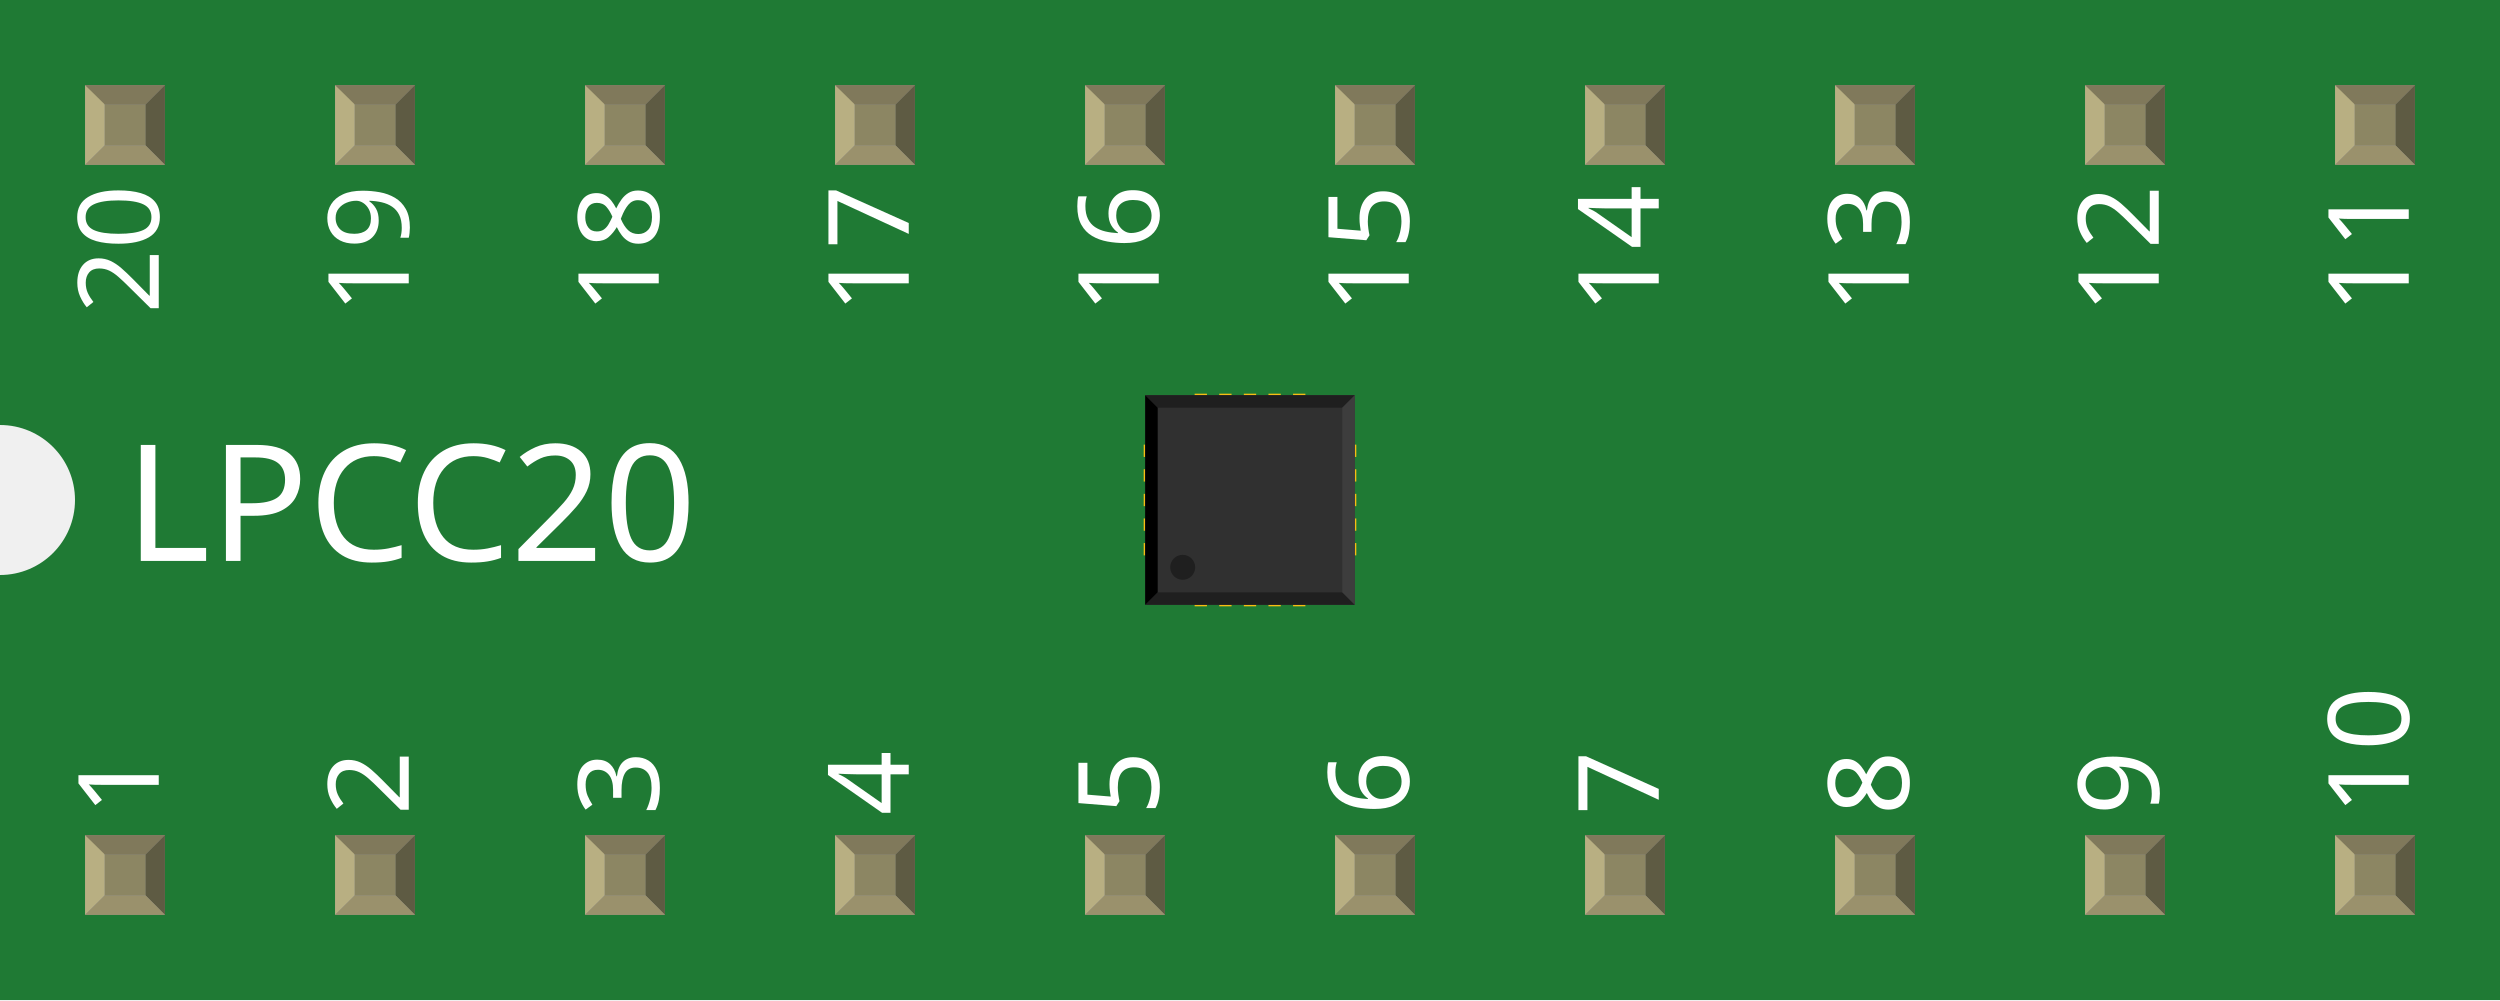
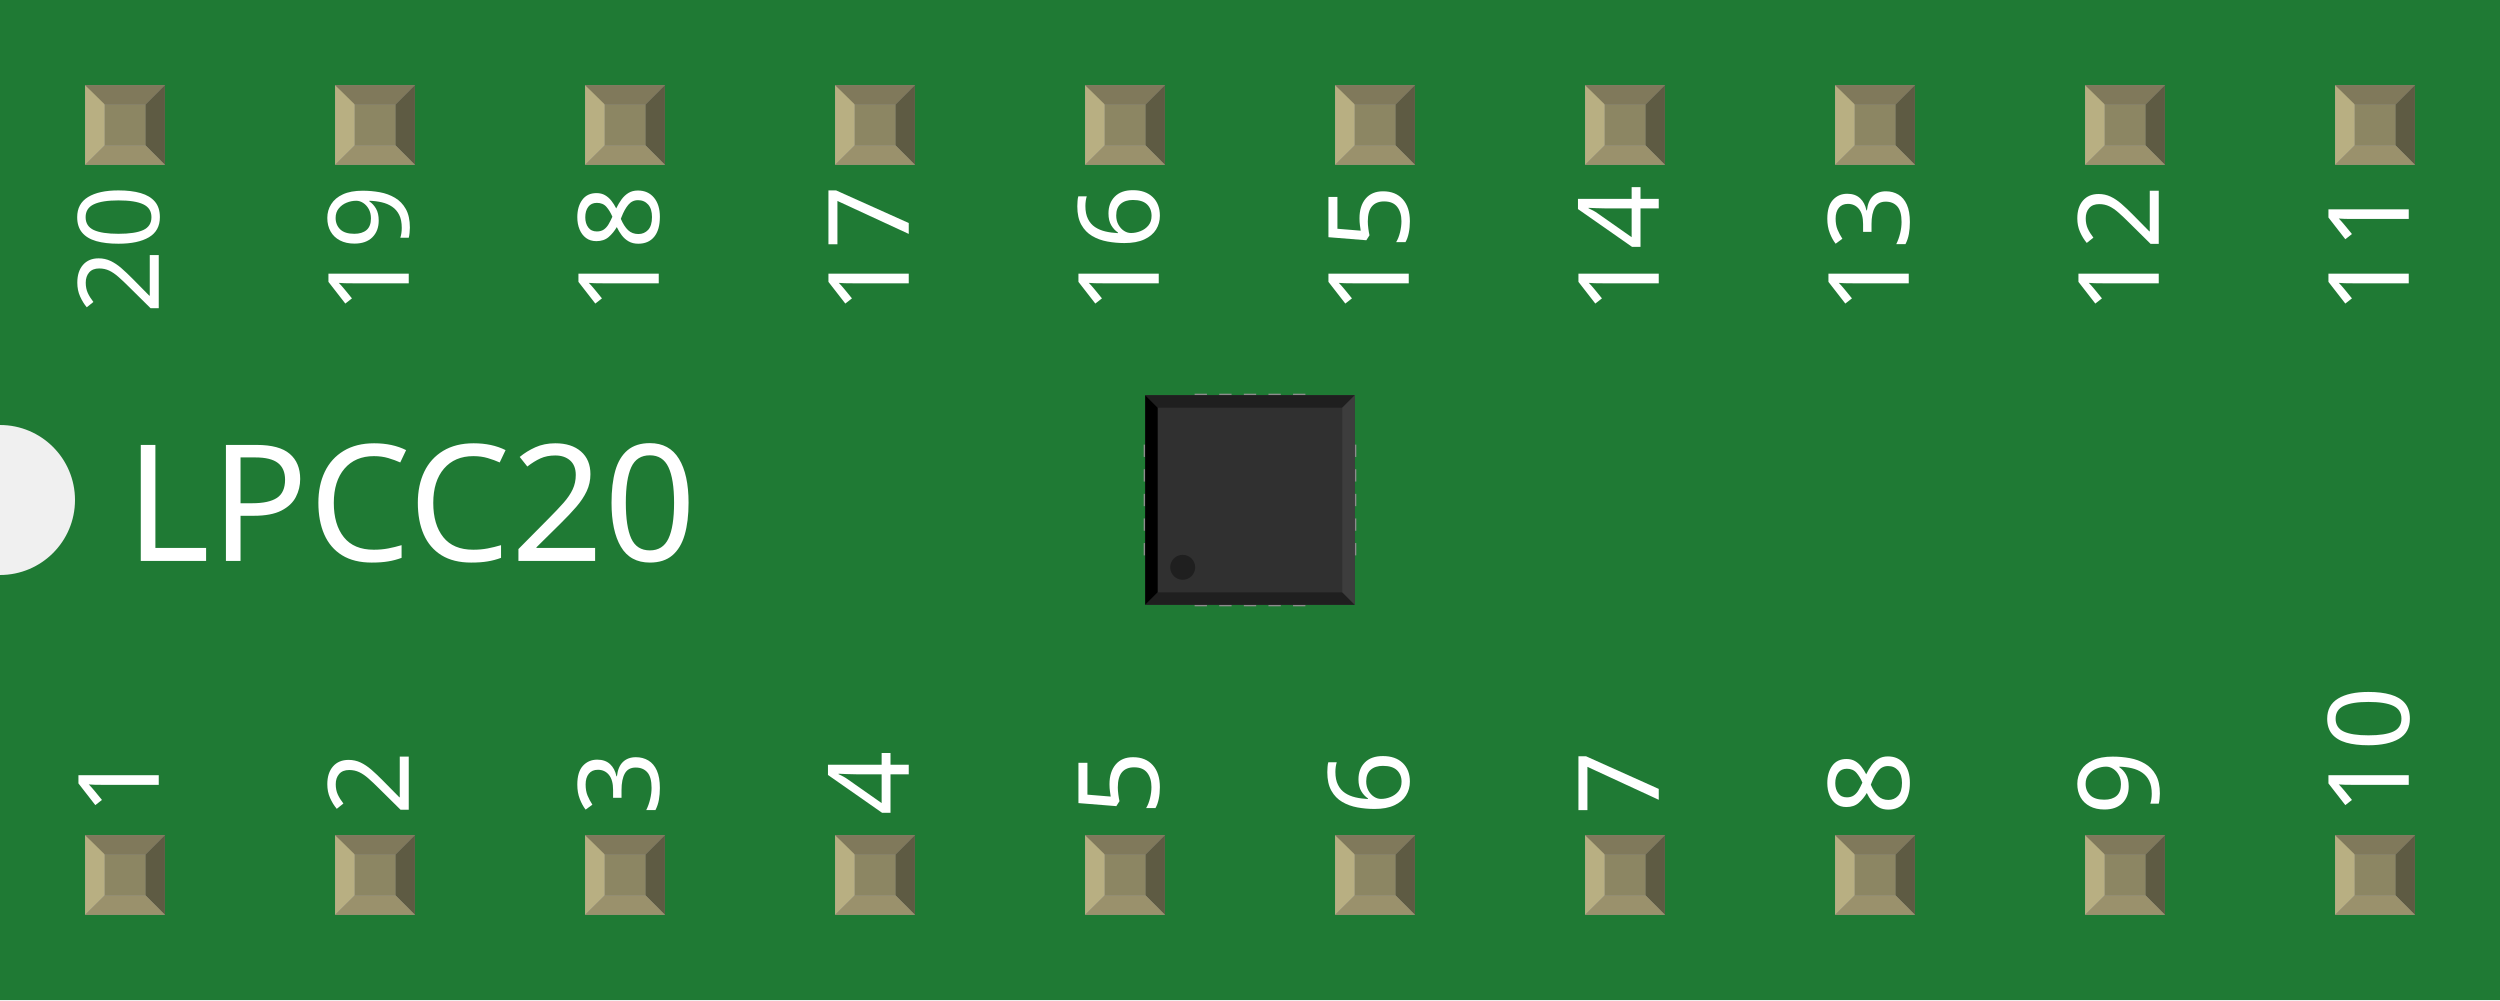
<svg xmlns="http://www.w3.org/2000/svg" width="1in" x="0in" version="1.2" y="0in" height="0.4in" viewBox="0 0 1000 400" baseProfile="tiny">
  <g id="breadboard">
    <g id="icon">
      <path fill="#1F7A34" stroke="none" stroke-width="0" d="M0,0L0,170A30,30 0 0 1 0,230L0,400L1000,400L1000,0L0,0z" />
      <g transform="translate(414.961,114.961)">
        <g transform="matrix(0.5, 0, 0, 0.5, 42.5197, 42.5197)">
-           <rect width="9.843" x="40.748" y="0" fill="#F7BD13" connectorname="5" height="22.047" stroke="none" stroke-linecap="round" stroke-width="0" />
-           <rect width="9.843" x="80.118" y="0" fill="#F7BD13" connectorname="3" height="22.047" stroke="none" stroke-linecap="round" stroke-width="0" />
-           <rect width="9.843" x="60.433" y="0" fill="#F7BD13" connectorname="4" height="22.047" stroke="none" stroke-linecap="round" stroke-width="0" />
-           <rect width="9.843" x="99.803" y="0" fill="#F7BD13" connectorname="2" height="22.047" stroke="none" stroke-linecap="round" stroke-width="0" />
-           <rect width="9.843" x="119.488" y="0" fill="#F7BD13" connectorname="1" height="22.047" stroke="none" stroke-linecap="round" stroke-width="0" />
-           <rect width="22.047" x="0" y="119.488" fill="#F7BD13" connectorname="10" height="9.843" stroke="none" stroke-linecap="round" stroke-width="0" />
-           <rect width="22.047" x="0" y="80.118" fill="#F7BD13" connectorname="8" height="9.843" stroke="none" stroke-linecap="round" stroke-width="0" />
-           <rect width="22.047" x="0" y="99.803" fill="#F7BD13" connectorname="9" height="9.843" stroke="none" stroke-linecap="round" stroke-width="0" />
-           <rect width="22.047" x="0" y="60.433" fill="#F7BD13" connectorname="7" height="9.843" stroke="none" stroke-linecap="round" stroke-width="0" />
-           <rect width="22.047" x="0" y="40.748" fill="#F7BD13" connectorname="6" height="9.843" stroke="none" stroke-linecap="round" stroke-width="0" />
-           <rect width="9.843" x="119.488" y="148.032" fill="#F7BD13" connectorname="15" height="22.047" stroke="none" stroke-linecap="round" stroke-width="0" />
-           <rect width="9.843" x="80.118" y="148.032" fill="#F7BD13" connectorname="13" height="22.047" stroke="none" stroke-linecap="round" stroke-width="0" />
-           <rect width="9.843" x="99.803" y="148.032" fill="#F7BD13" connectorname="14" height="22.047" stroke="none" stroke-linecap="round" stroke-width="0" />
-           <rect width="9.843" x="60.433" y="148.032" fill="#F7BD13" connectorname="12" height="22.047" stroke="none" stroke-linecap="round" stroke-width="0" />
-           <rect width="9.843" x="40.748" y="148.032" fill="#F7BD13" connectorname="11" height="22.047" stroke="none" stroke-linecap="round" stroke-width="0" />
-           <rect width="22.047" x="148.032" y="40.748" fill="#F7BD13" connectorname="20" height="9.843" stroke="none" stroke-linecap="round" stroke-width="0" />
-           <rect width="22.047" x="148.032" y="80.118" fill="#F7BD13" connectorname="18" height="9.843" stroke="none" stroke-linecap="round" stroke-width="0" />
-           <rect width="22.047" x="148.032" y="60.433" fill="#F7BD13" connectorname="19" height="9.843" stroke="none" stroke-linecap="round" stroke-width="0" />
-           <rect width="22.047" x="148.032" y="99.803" fill="#F7BD13" connectorname="17" height="9.843" stroke="none" stroke-linecap="round" stroke-width="0" />
-           <rect width="22.047" x="148.032" y="119.488" fill="#F7BD13" connectorname="16" height="9.843" stroke="none" stroke-linecap="round" stroke-width="0" />
+           <rect width="9.843" x="40.748" y="0" fill="#8c8c8c" connectorname="5" height="22.047" stroke="none" stroke-linecap="round" stroke-width="0" />
+           <rect width="9.843" x="80.118" y="0" fill="#8c8c8c" connectorname="3" height="22.047" stroke="none" stroke-linecap="round" stroke-width="0" />
+           <rect width="9.843" x="60.433" y="0" fill="#8c8c8c" connectorname="4" height="22.047" stroke="none" stroke-linecap="round" stroke-width="0" />
+           <rect width="9.843" x="99.803" y="0" fill="#8c8c8c" connectorname="2" height="22.047" stroke="none" stroke-linecap="round" stroke-width="0" />
+           <rect width="9.843" x="119.488" y="0" fill="#8c8c8c" connectorname="1" height="22.047" stroke="none" stroke-linecap="round" stroke-width="0" />
+           <rect width="22.047" x="0" y="119.488" fill="#8c8c8c" connectorname="10" height="9.843" stroke="none" stroke-linecap="round" stroke-width="0" />
+           <rect width="22.047" x="0" y="80.118" fill="#8c8c8c" connectorname="8" height="9.843" stroke="none" stroke-linecap="round" stroke-width="0" />
+           <rect width="22.047" x="0" y="99.803" fill="#8c8c8c" connectorname="9" height="9.843" stroke="none" stroke-linecap="round" stroke-width="0" />
+           <rect width="22.047" x="0" y="60.433" fill="#8c8c8c" connectorname="7" height="9.843" stroke="none" stroke-linecap="round" stroke-width="0" />
+           <rect width="22.047" x="0" y="40.748" fill="#8c8c8c" connectorname="6" height="9.843" stroke="none" stroke-linecap="round" stroke-width="0" />
+           <rect width="9.843" x="119.488" y="148.032" fill="#8c8c8c" connectorname="15" height="22.047" stroke="none" stroke-linecap="round" stroke-width="0" />
+           <rect width="9.843" x="80.118" y="148.032" fill="#8c8c8c" connectorname="13" height="22.047" stroke="none" stroke-linecap="round" stroke-width="0" />
+           <rect width="9.843" x="99.803" y="148.032" fill="#8c8c8c" connectorname="14" height="22.047" stroke="none" stroke-linecap="round" stroke-width="0" />
+           <rect width="9.843" x="60.433" y="148.032" fill="#8c8c8c" connectorname="12" height="22.047" stroke="none" stroke-linecap="round" stroke-width="0" />
+           <rect width="9.843" x="40.748" y="148.032" fill="#8c8c8c" connectorname="11" height="22.047" stroke="none" stroke-linecap="round" stroke-width="0" />
+           <rect width="22.047" x="148.032" y="40.748" fill="#8c8c8c" connectorname="20" height="9.843" stroke="none" stroke-linecap="round" stroke-width="0" />
+           <rect width="22.047" x="148.032" y="80.118" fill="#8c8c8c" connectorname="18" height="9.843" stroke="none" stroke-linecap="round" stroke-width="0" />
+           <rect width="22.047" x="148.032" y="60.433" fill="#8c8c8c" connectorname="19" height="9.843" stroke="none" stroke-linecap="round" stroke-width="0" />
+           <rect width="22.047" x="148.032" y="99.803" fill="#8c8c8c" connectorname="17" height="9.843" stroke="none" stroke-linecap="round" stroke-width="0" />
+           <rect width="22.047" x="148.032" y="119.488" fill="#8c8c8c" connectorname="16" height="9.843" stroke="none" stroke-linecap="round" stroke-width="0" />
          <rect width="167.677" x="1.201" y="1.201" fill="#303030" height="167.677" stroke="none" stroke-width="0" />
          <polygon fill="#1f1f1f" points="1.201,1.201 168.878,1.201 158.878,11.201 11.201,11.201" />
          <polygon fill="#1f1f1f" points="1.201,168.878 168.878,168.878 158.878,158.878 11.201,158.878" />
          <polygon fill="#000000" points="1.201,1.201 1.201,168.878 11.201,158.878 11.201,11.201" />
          <polygon fill="#3d3d3d" points="168.878,1.201 168.878,168.878 158.878,158.878 158.878,11.201" />
          <circle fill="#1f1f1f" cx="31.201" cy="138.878" stroke="none" r="10" stroke-width="0" />
        </g>
      </g>
      <text x="50" y="224.375" font-family="OCRA" fill="white" text-anchor="start" stroke="none" id="label" stroke-width="0" font-size="65">LPCC20</text>
      <g transform="translate(63.5,326.05)">
        <g transform="rotate(-90)">
          <text x="0" y="0" font-family="OCRA" fill="white" text-anchor="start" stroke="none" stroke-width="0" font-size="45">1</text>
        </g>
      </g>
      <g transform="translate(63.5,73.95)">
        <g transform="rotate(-90)">
          <text x="0" y="0" font-family="OCRA" fill="white" text-anchor="end" stroke="none" stroke-width="0" font-size="45">20</text>
        </g>
      </g>
      <g transform="translate(163.5,326.05)">
        <g transform="rotate(-90)">
          <text x="0" y="0" font-family="OCRA" fill="white" text-anchor="start" stroke="none" stroke-width="0" font-size="45">2</text>
        </g>
      </g>
      <g transform="translate(163.5,73.95)">
        <g transform="rotate(-90)">
          <text x="0" y="0" font-family="OCRA" fill="white" text-anchor="end" stroke="none" stroke-width="0" font-size="45">19</text>
        </g>
      </g>
      <g transform="translate(263.5,326.05)">
        <g transform="rotate(-90)">
          <text x="0" y="0" font-family="OCRA" fill="white" text-anchor="start" stroke="none" stroke-width="0" font-size="45">3</text>
        </g>
      </g>
      <g transform="translate(263.5,73.95)">
        <g transform="rotate(-90)">
          <text x="0" y="0" font-family="OCRA" fill="white" text-anchor="end" stroke="none" stroke-width="0" font-size="45">18</text>
        </g>
      </g>
      <g transform="translate(363.5,326.05)">
        <g transform="rotate(-90)">
          <text x="0" y="0" font-family="OCRA" fill="white" text-anchor="start" stroke="none" stroke-width="0" font-size="45">4</text>
        </g>
      </g>
      <g transform="translate(363.5,73.95)">
        <g transform="rotate(-90)">
          <text x="0" y="0" font-family="OCRA" fill="white" text-anchor="end" stroke="none" stroke-width="0" font-size="45">17</text>
        </g>
      </g>
      <g transform="translate(463.5,326.05)">
        <g transform="rotate(-90)">
          <text x="0" y="0" font-family="OCRA" fill="white" text-anchor="start" stroke="none" stroke-width="0" font-size="45">5</text>
        </g>
      </g>
      <g transform="translate(463.5,73.95)">
        <g transform="rotate(-90)">
          <text x="0" y="0" font-family="OCRA" fill="white" text-anchor="end" stroke="none" stroke-width="0" font-size="45">16</text>
        </g>
      </g>
      <g transform="translate(563.5,326.05)">
        <g transform="rotate(-90)">
          <text x="0" y="0" font-family="OCRA" fill="white" text-anchor="start" stroke="none" stroke-width="0" font-size="45">6</text>
        </g>
      </g>
      <g transform="translate(563.5,73.95)">
        <g transform="rotate(-90)">
          <text x="0" y="0" font-family="OCRA" fill="white" text-anchor="end" stroke="none" stroke-width="0" font-size="45">15</text>
        </g>
      </g>
      <g transform="translate(663.5,326.05)">
        <g transform="rotate(-90)">
          <text x="0" y="0" font-family="OCRA" fill="white" text-anchor="start" stroke="none" stroke-width="0" font-size="45">7</text>
        </g>
      </g>
      <g transform="translate(663.5,73.95)">
        <g transform="rotate(-90)">
          <text x="0" y="0" font-family="OCRA" fill="white" text-anchor="end" stroke="none" stroke-width="0" font-size="45">14</text>
        </g>
      </g>
      <g transform="translate(763.5,326.05)">
        <g transform="rotate(-90)">
          <text x="0" y="0" font-family="OCRA" fill="white" text-anchor="start" stroke="none" stroke-width="0" font-size="45">8</text>
        </g>
      </g>
      <g transform="translate(763.5,73.95)">
        <g transform="rotate(-90)">
          <text x="0" y="0" font-family="OCRA" fill="white" text-anchor="end" stroke="none" stroke-width="0" font-size="45">13</text>
        </g>
      </g>
      <g transform="translate(863.5,326.05)">
        <g transform="rotate(-90)">
          <text x="0" y="0" font-family="OCRA" fill="white" text-anchor="start" stroke="none" stroke-width="0" font-size="45">9</text>
        </g>
      </g>
      <g transform="translate(863.5,73.95)">
        <g transform="rotate(-90)">
          <text x="0" y="0" font-family="OCRA" fill="white" text-anchor="end" stroke="none" stroke-width="0" font-size="45">12</text>
        </g>
      </g>
      <g transform="translate(963.5,326.05)">
        <g transform="rotate(-90)">
          <text x="0" y="0" font-family="OCRA" fill="white" text-anchor="start" stroke="none" stroke-width="0" font-size="45">10</text>
        </g>
      </g>
      <g transform="translate(963.5,73.95)">
        <g transform="rotate(-90)">
          <text x="0" y="0" font-family="OCRA" fill="white" text-anchor="end" stroke="none" stroke-width="0" font-size="45">11</text>
        </g>
      </g>
    </g>
    <g transform="translate(34.035,334.05)">
      <rect width="31.93" x="0" y="0" fill="#8D8C8C" height="31.9" id="connector0pin" />
      <rect width="16.444" x="7.792" y="7.735" fill="#8C8663" height="16.415" />
      <polygon fill="#B8AF82" points="0,31.9,7.792,24.137,7.792,6.972,0,0" />
      <polygon fill="#80795B" points="24.208,7.763,7.903,7.763,0,0,31.93,0" />
      <polygon fill="#5E5B43" points="24.208,24.137,24.208,7.763,31.93,0,31.93,31.9" />
      <polygon fill="#9A916C" points="0,31.9,7.875,24.137,24.208,24.137,31.93,31.9" />
    </g>
    <g transform="translate(34.035,34.05)">
      <rect width="31.93" x="0" y="0" fill="#8D8C8C" height="31.9" id="connector19pin" />
      <rect width="16.444" x="7.792" y="7.735" fill="#8C8663" height="16.415" />
      <polygon fill="#B8AF82" points="0,31.9,7.792,24.137,7.792,6.972,0,0" />
      <polygon fill="#80795B" points="24.208,7.763,7.903,7.763,0,0,31.93,0" />
      <polygon fill="#5E5B43" points="24.208,24.137,24.208,7.763,31.93,0,31.93,31.9" />
      <polygon fill="#9A916C" points="0,31.9,7.875,24.137,24.208,24.137,31.93,31.9" />
    </g>
    <g transform="translate(134.035,334.05)">
      <rect width="31.93" x="0" y="0" fill="#8D8C8C" height="31.9" id="connector1pin" />
      <rect width="16.444" x="7.792" y="7.735" fill="#8C8663" height="16.415" />
      <polygon fill="#B8AF82" points="0,31.9,7.792,24.137,7.792,6.972,0,0" />
      <polygon fill="#80795B" points="24.208,7.763,7.903,7.763,0,0,31.93,0" />
      <polygon fill="#5E5B43" points="24.208,24.137,24.208,7.763,31.93,0,31.93,31.9" />
      <polygon fill="#9A916C" points="0,31.9,7.875,24.137,24.208,24.137,31.93,31.9" />
    </g>
    <g transform="translate(134.035,34.05)">
      <rect width="31.93" x="0" y="0" fill="#8D8C8C" height="31.9" id="connector18pin" />
      <rect width="16.444" x="7.792" y="7.735" fill="#8C8663" height="16.415" />
      <polygon fill="#B8AF82" points="0,31.9,7.792,24.137,7.792,6.972,0,0" />
      <polygon fill="#80795B" points="24.208,7.763,7.903,7.763,0,0,31.93,0" />
      <polygon fill="#5E5B43" points="24.208,24.137,24.208,7.763,31.93,0,31.93,31.9" />
      <polygon fill="#9A916C" points="0,31.9,7.875,24.137,24.208,24.137,31.93,31.9" />
    </g>
    <g transform="translate(234.035,334.05)">
      <rect width="31.93" x="0" y="0" fill="#8D8C8C" height="31.9" id="connector2pin" />
      <rect width="16.444" x="7.792" y="7.735" fill="#8C8663" height="16.415" />
      <polygon fill="#B8AF82" points="0,31.9,7.792,24.137,7.792,6.972,0,0" />
      <polygon fill="#80795B" points="24.208,7.763,7.903,7.763,0,0,31.93,0" />
      <polygon fill="#5E5B43" points="24.208,24.137,24.208,7.763,31.93,0,31.93,31.9" />
      <polygon fill="#9A916C" points="0,31.9,7.875,24.137,24.208,24.137,31.93,31.9" />
    </g>
    <g transform="translate(234.035,34.05)">
      <rect width="31.93" x="0" y="0" fill="#8D8C8C" height="31.9" id="connector17pin" />
      <rect width="16.444" x="7.792" y="7.735" fill="#8C8663" height="16.415" />
      <polygon fill="#B8AF82" points="0,31.9,7.792,24.137,7.792,6.972,0,0" />
      <polygon fill="#80795B" points="24.208,7.763,7.903,7.763,0,0,31.93,0" />
      <polygon fill="#5E5B43" points="24.208,24.137,24.208,7.763,31.93,0,31.93,31.9" />
      <polygon fill="#9A916C" points="0,31.9,7.875,24.137,24.208,24.137,31.93,31.9" />
    </g>
    <g transform="translate(334.035,334.05)">
      <rect width="31.93" x="0" y="0" fill="#8D8C8C" height="31.9" id="connector3pin" />
      <rect width="16.444" x="7.792" y="7.735" fill="#8C8663" height="16.415" />
      <polygon fill="#B8AF82" points="0,31.9,7.792,24.137,7.792,6.972,0,0" />
      <polygon fill="#80795B" points="24.208,7.763,7.903,7.763,0,0,31.93,0" />
      <polygon fill="#5E5B43" points="24.208,24.137,24.208,7.763,31.93,0,31.93,31.9" />
      <polygon fill="#9A916C" points="0,31.9,7.875,24.137,24.208,24.137,31.93,31.9" />
    </g>
    <g transform="translate(334.035,34.05)">
      <rect width="31.93" x="0" y="0" fill="#8D8C8C" height="31.9" id="connector16pin" />
      <rect width="16.444" x="7.792" y="7.735" fill="#8C8663" height="16.415" />
      <polygon fill="#B8AF82" points="0,31.9,7.792,24.137,7.792,6.972,0,0" />
      <polygon fill="#80795B" points="24.208,7.763,7.903,7.763,0,0,31.93,0" />
      <polygon fill="#5E5B43" points="24.208,24.137,24.208,7.763,31.93,0,31.93,31.9" />
      <polygon fill="#9A916C" points="0,31.9,7.875,24.137,24.208,24.137,31.93,31.9" />
    </g>
    <g transform="translate(434.035,334.05)">
      <rect width="31.93" x="0" y="0" fill="#8D8C8C" height="31.9" id="connector4pin" />
      <rect width="16.444" x="7.792" y="7.735" fill="#8C8663" height="16.415" />
      <polygon fill="#B8AF82" points="0,31.9,7.792,24.137,7.792,6.972,0,0" />
      <polygon fill="#80795B" points="24.208,7.763,7.903,7.763,0,0,31.93,0" />
      <polygon fill="#5E5B43" points="24.208,24.137,24.208,7.763,31.93,0,31.93,31.9" />
      <polygon fill="#9A916C" points="0,31.9,7.875,24.137,24.208,24.137,31.93,31.9" />
    </g>
    <g transform="translate(434.035,34.05)">
      <rect width="31.93" x="0" y="0" fill="#8D8C8C" height="31.9" id="connector15pin" />
      <rect width="16.444" x="7.792" y="7.735" fill="#8C8663" height="16.415" />
      <polygon fill="#B8AF82" points="0,31.9,7.792,24.137,7.792,6.972,0,0" />
      <polygon fill="#80795B" points="24.208,7.763,7.903,7.763,0,0,31.93,0" />
      <polygon fill="#5E5B43" points="24.208,24.137,24.208,7.763,31.93,0,31.93,31.9" />
      <polygon fill="#9A916C" points="0,31.9,7.875,24.137,24.208,24.137,31.93,31.9" />
    </g>
    <g transform="translate(534.035,334.05)">
      <rect width="31.93" x="0" y="0" fill="#8D8C8C" height="31.9" id="connector5pin" />
      <rect width="16.444" x="7.792" y="7.735" fill="#8C8663" height="16.415" />
      <polygon fill="#B8AF82" points="0,31.9,7.792,24.137,7.792,6.972,0,0" />
      <polygon fill="#80795B" points="24.208,7.763,7.903,7.763,0,0,31.93,0" />
      <polygon fill="#5E5B43" points="24.208,24.137,24.208,7.763,31.93,0,31.93,31.9" />
      <polygon fill="#9A916C" points="0,31.9,7.875,24.137,24.208,24.137,31.93,31.9" />
    </g>
    <g transform="translate(534.035,34.05)">
      <rect width="31.93" x="0" y="0" fill="#8D8C8C" height="31.9" id="connector14pin" />
      <rect width="16.444" x="7.792" y="7.735" fill="#8C8663" height="16.415" />
      <polygon fill="#B8AF82" points="0,31.9,7.792,24.137,7.792,6.972,0,0" />
      <polygon fill="#80795B" points="24.208,7.763,7.903,7.763,0,0,31.93,0" />
      <polygon fill="#5E5B43" points="24.208,24.137,24.208,7.763,31.93,0,31.93,31.9" />
      <polygon fill="#9A916C" points="0,31.9,7.875,24.137,24.208,24.137,31.93,31.9" />
    </g>
    <g transform="translate(634.035,334.05)">
      <rect width="31.93" x="0" y="0" fill="#8D8C8C" height="31.9" id="connector6pin" />
      <rect width="16.444" x="7.792" y="7.735" fill="#8C8663" height="16.415" />
      <polygon fill="#B8AF82" points="0,31.9,7.792,24.137,7.792,6.972,0,0" />
      <polygon fill="#80795B" points="24.208,7.763,7.903,7.763,0,0,31.93,0" />
      <polygon fill="#5E5B43" points="24.208,24.137,24.208,7.763,31.93,0,31.93,31.9" />
      <polygon fill="#9A916C" points="0,31.9,7.875,24.137,24.208,24.137,31.93,31.9" />
    </g>
    <g transform="translate(634.035,34.05)">
      <rect width="31.93" x="0" y="0" fill="#8D8C8C" height="31.9" id="connector13pin" />
      <rect width="16.444" x="7.792" y="7.735" fill="#8C8663" height="16.415" />
      <polygon fill="#B8AF82" points="0,31.9,7.792,24.137,7.792,6.972,0,0" />
      <polygon fill="#80795B" points="24.208,7.763,7.903,7.763,0,0,31.93,0" />
      <polygon fill="#5E5B43" points="24.208,24.137,24.208,7.763,31.93,0,31.93,31.9" />
      <polygon fill="#9A916C" points="0,31.9,7.875,24.137,24.208,24.137,31.93,31.9" />
    </g>
    <g transform="translate(734.035,334.05)">
      <rect width="31.93" x="0" y="0" fill="#8D8C8C" height="31.9" id="connector7pin" />
      <rect width="16.444" x="7.792" y="7.735" fill="#8C8663" height="16.415" />
      <polygon fill="#B8AF82" points="0,31.9,7.792,24.137,7.792,6.972,0,0" />
      <polygon fill="#80795B" points="24.208,7.763,7.903,7.763,0,0,31.93,0" />
      <polygon fill="#5E5B43" points="24.208,24.137,24.208,7.763,31.93,0,31.93,31.9" />
      <polygon fill="#9A916C" points="0,31.9,7.875,24.137,24.208,24.137,31.93,31.9" />
    </g>
    <g transform="translate(734.035,34.05)">
      <rect width="31.93" x="0" y="0" fill="#8D8C8C" height="31.9" id="connector12pin" />
      <rect width="16.444" x="7.792" y="7.735" fill="#8C8663" height="16.415" />
      <polygon fill="#B8AF82" points="0,31.9,7.792,24.137,7.792,6.972,0,0" />
      <polygon fill="#80795B" points="24.208,7.763,7.903,7.763,0,0,31.93,0" />
      <polygon fill="#5E5B43" points="24.208,24.137,24.208,7.763,31.93,0,31.93,31.9" />
      <polygon fill="#9A916C" points="0,31.9,7.875,24.137,24.208,24.137,31.93,31.9" />
    </g>
    <g transform="translate(834.035,334.05)">
      <rect width="31.93" x="0" y="0" fill="#8D8C8C" height="31.9" id="connector8pin" />
      <rect width="16.444" x="7.792" y="7.735" fill="#8C8663" height="16.415" />
      <polygon fill="#B8AF82" points="0,31.9,7.792,24.137,7.792,6.972,0,0" />
      <polygon fill="#80795B" points="24.208,7.763,7.903,7.763,0,0,31.93,0" />
      <polygon fill="#5E5B43" points="24.208,24.137,24.208,7.763,31.93,0,31.93,31.9" />
      <polygon fill="#9A916C" points="0,31.9,7.875,24.137,24.208,24.137,31.93,31.9" />
    </g>
    <g transform="translate(834.035,34.05)">
      <rect width="31.93" x="0" y="0" fill="#8D8C8C" height="31.9" id="connector11pin" />
      <rect width="16.444" x="7.792" y="7.735" fill="#8C8663" height="16.415" />
      <polygon fill="#B8AF82" points="0,31.9,7.792,24.137,7.792,6.972,0,0" />
      <polygon fill="#80795B" points="24.208,7.763,7.903,7.763,0,0,31.93,0" />
      <polygon fill="#5E5B43" points="24.208,24.137,24.208,7.763,31.93,0,31.93,31.9" />
      <polygon fill="#9A916C" points="0,31.9,7.875,24.137,24.208,24.137,31.93,31.9" />
    </g>
    <g transform="translate(934.035,334.05)">
      <rect width="31.93" x="0" y="0" fill="#8D8C8C" height="31.9" id="connector9pin" />
      <rect width="16.444" x="7.792" y="7.735" fill="#8C8663" height="16.415" />
      <polygon fill="#B8AF82" points="0,31.9,7.792,24.137,7.792,6.972,0,0" />
      <polygon fill="#80795B" points="24.208,7.763,7.903,7.763,0,0,31.93,0" />
      <polygon fill="#5E5B43" points="24.208,24.137,24.208,7.763,31.93,0,31.93,31.9" />
      <polygon fill="#9A916C" points="0,31.9,7.875,24.137,24.208,24.137,31.93,31.9" />
    </g>
    <g transform="translate(934.035,34.05)">
      <rect width="31.93" x="0" y="0" fill="#8D8C8C" height="31.9" id="connector10pin" />
      <rect width="16.444" x="7.792" y="7.735" fill="#8C8663" height="16.415" />
      <polygon fill="#B8AF82" points="0,31.9,7.792,24.137,7.792,6.972,0,0" />
      <polygon fill="#80795B" points="24.208,7.763,7.903,7.763,0,0,31.93,0" />
      <polygon fill="#5E5B43" points="24.208,24.137,24.208,7.763,31.93,0,31.93,31.9" />
      <polygon fill="#9A916C" points="0,31.9,7.875,24.137,24.208,24.137,31.93,31.9" />
    </g>
  </g>
</svg>
